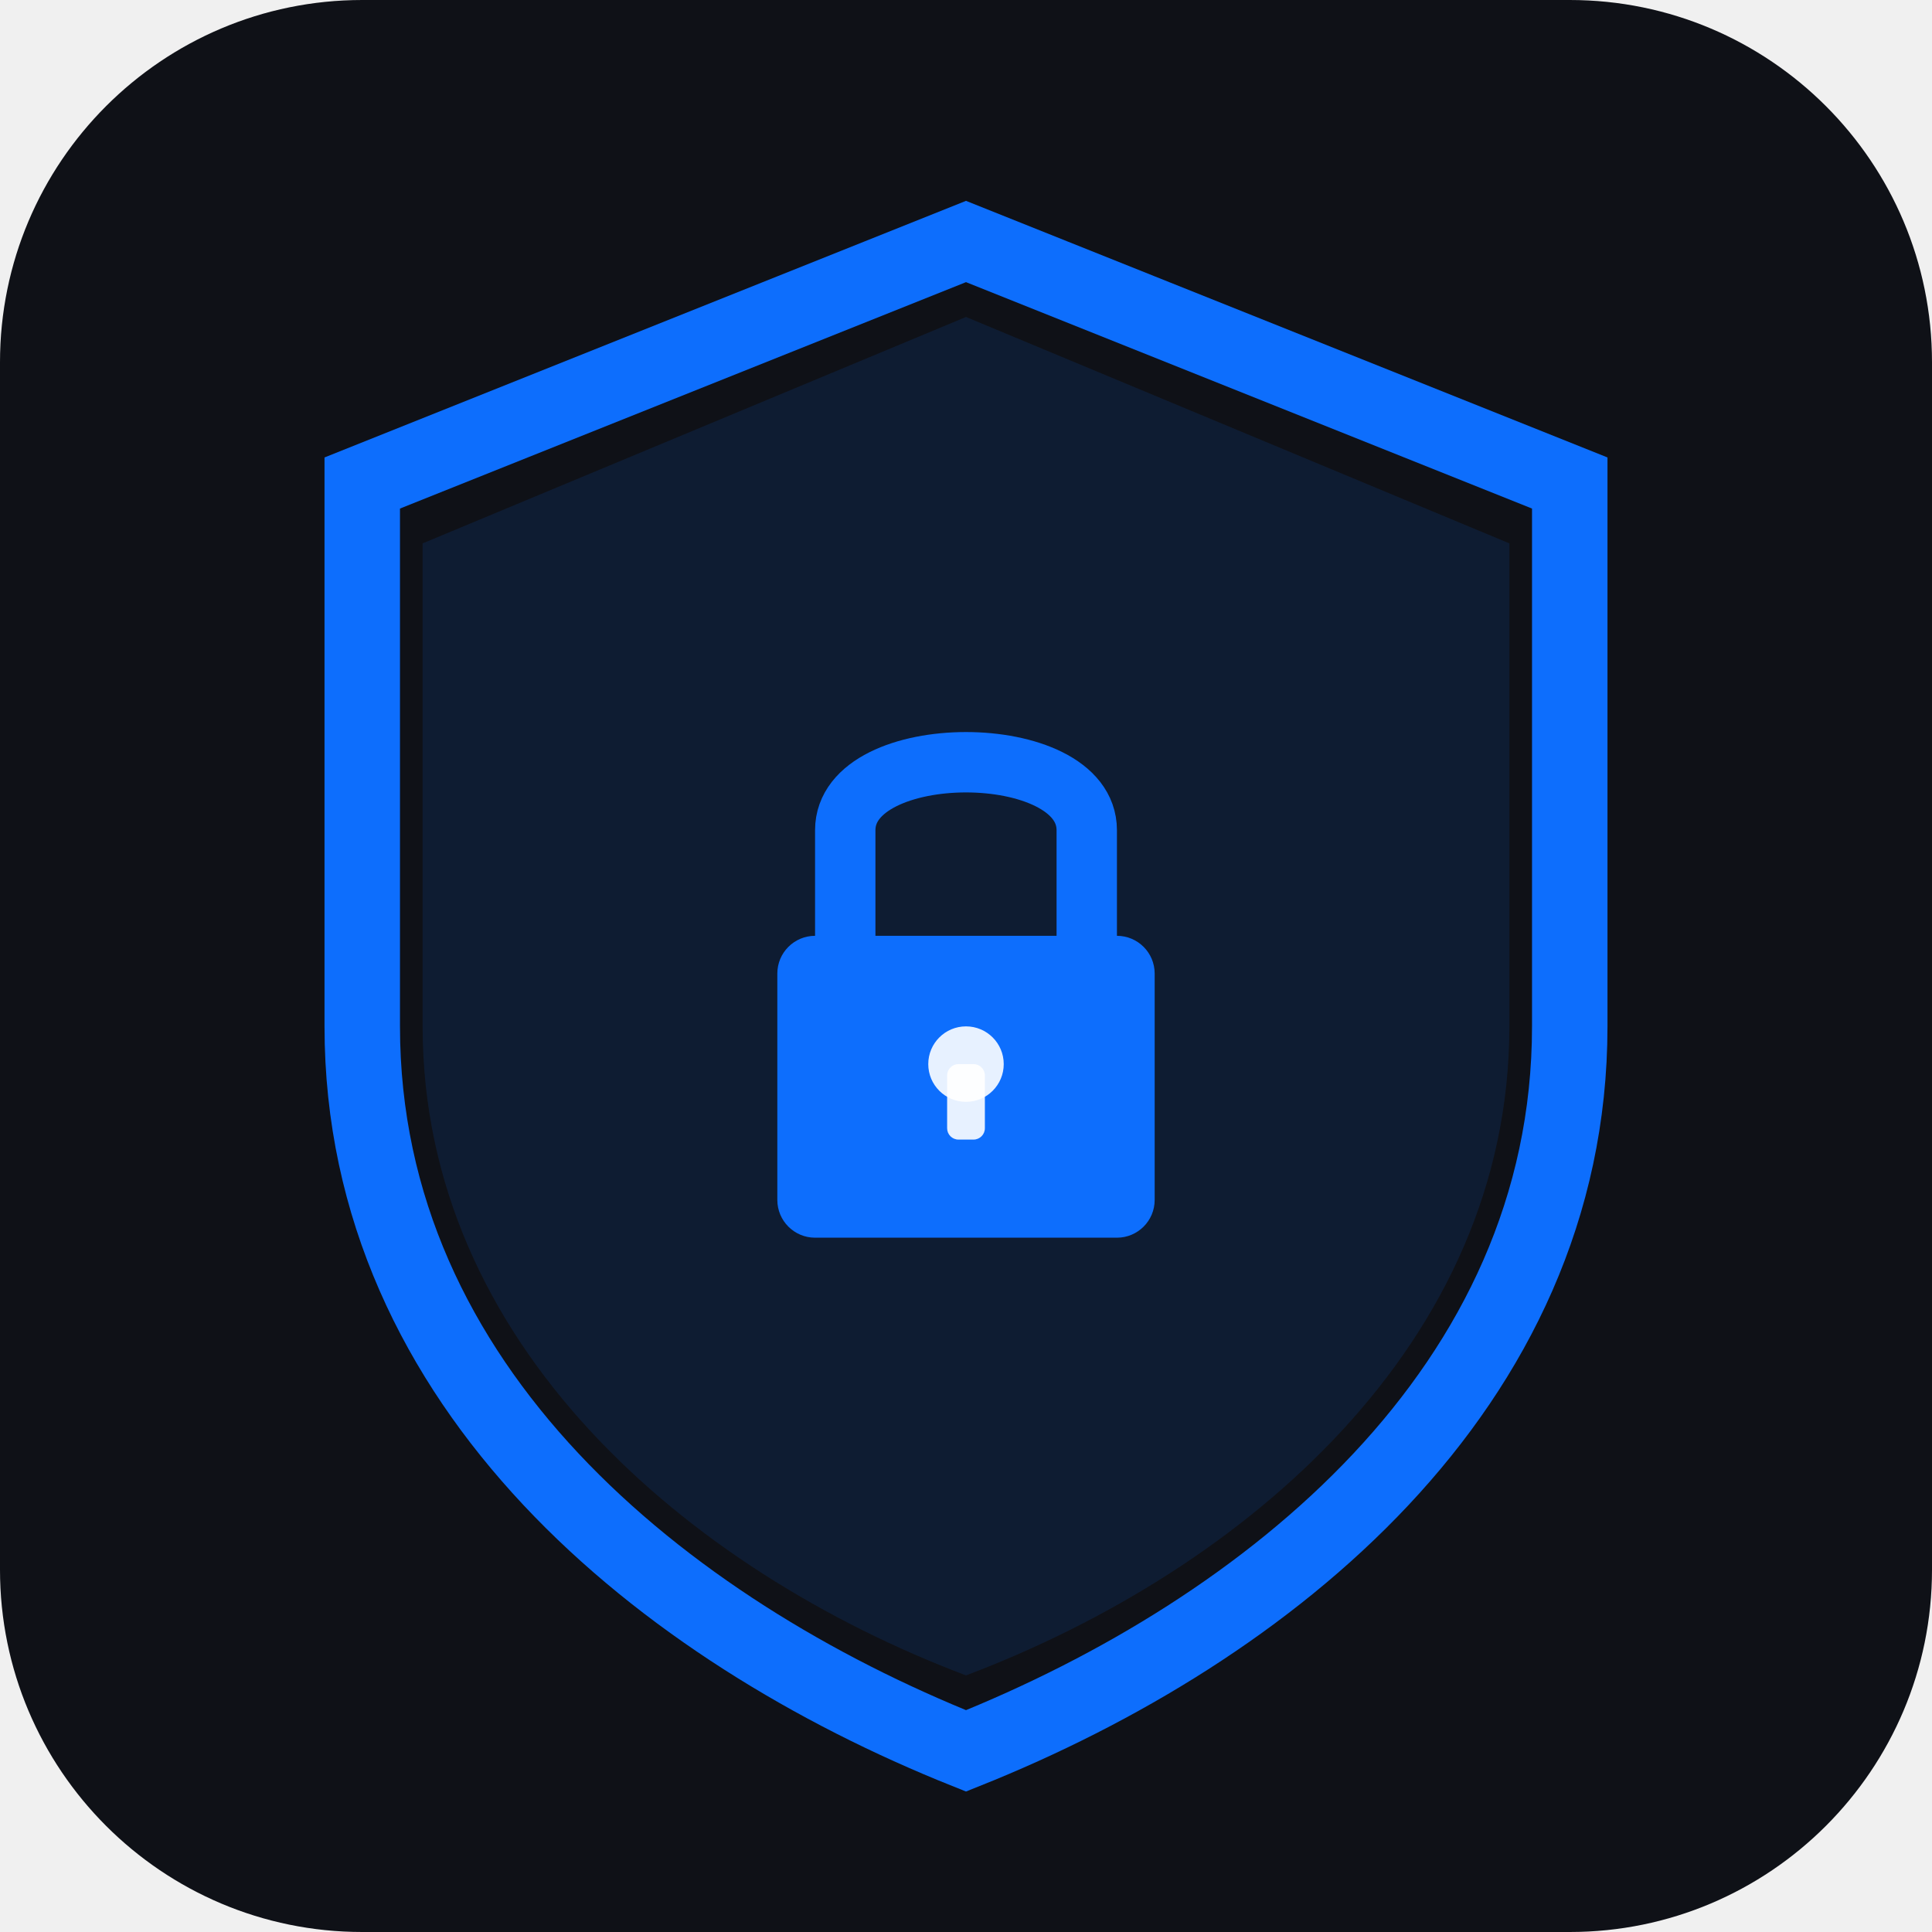
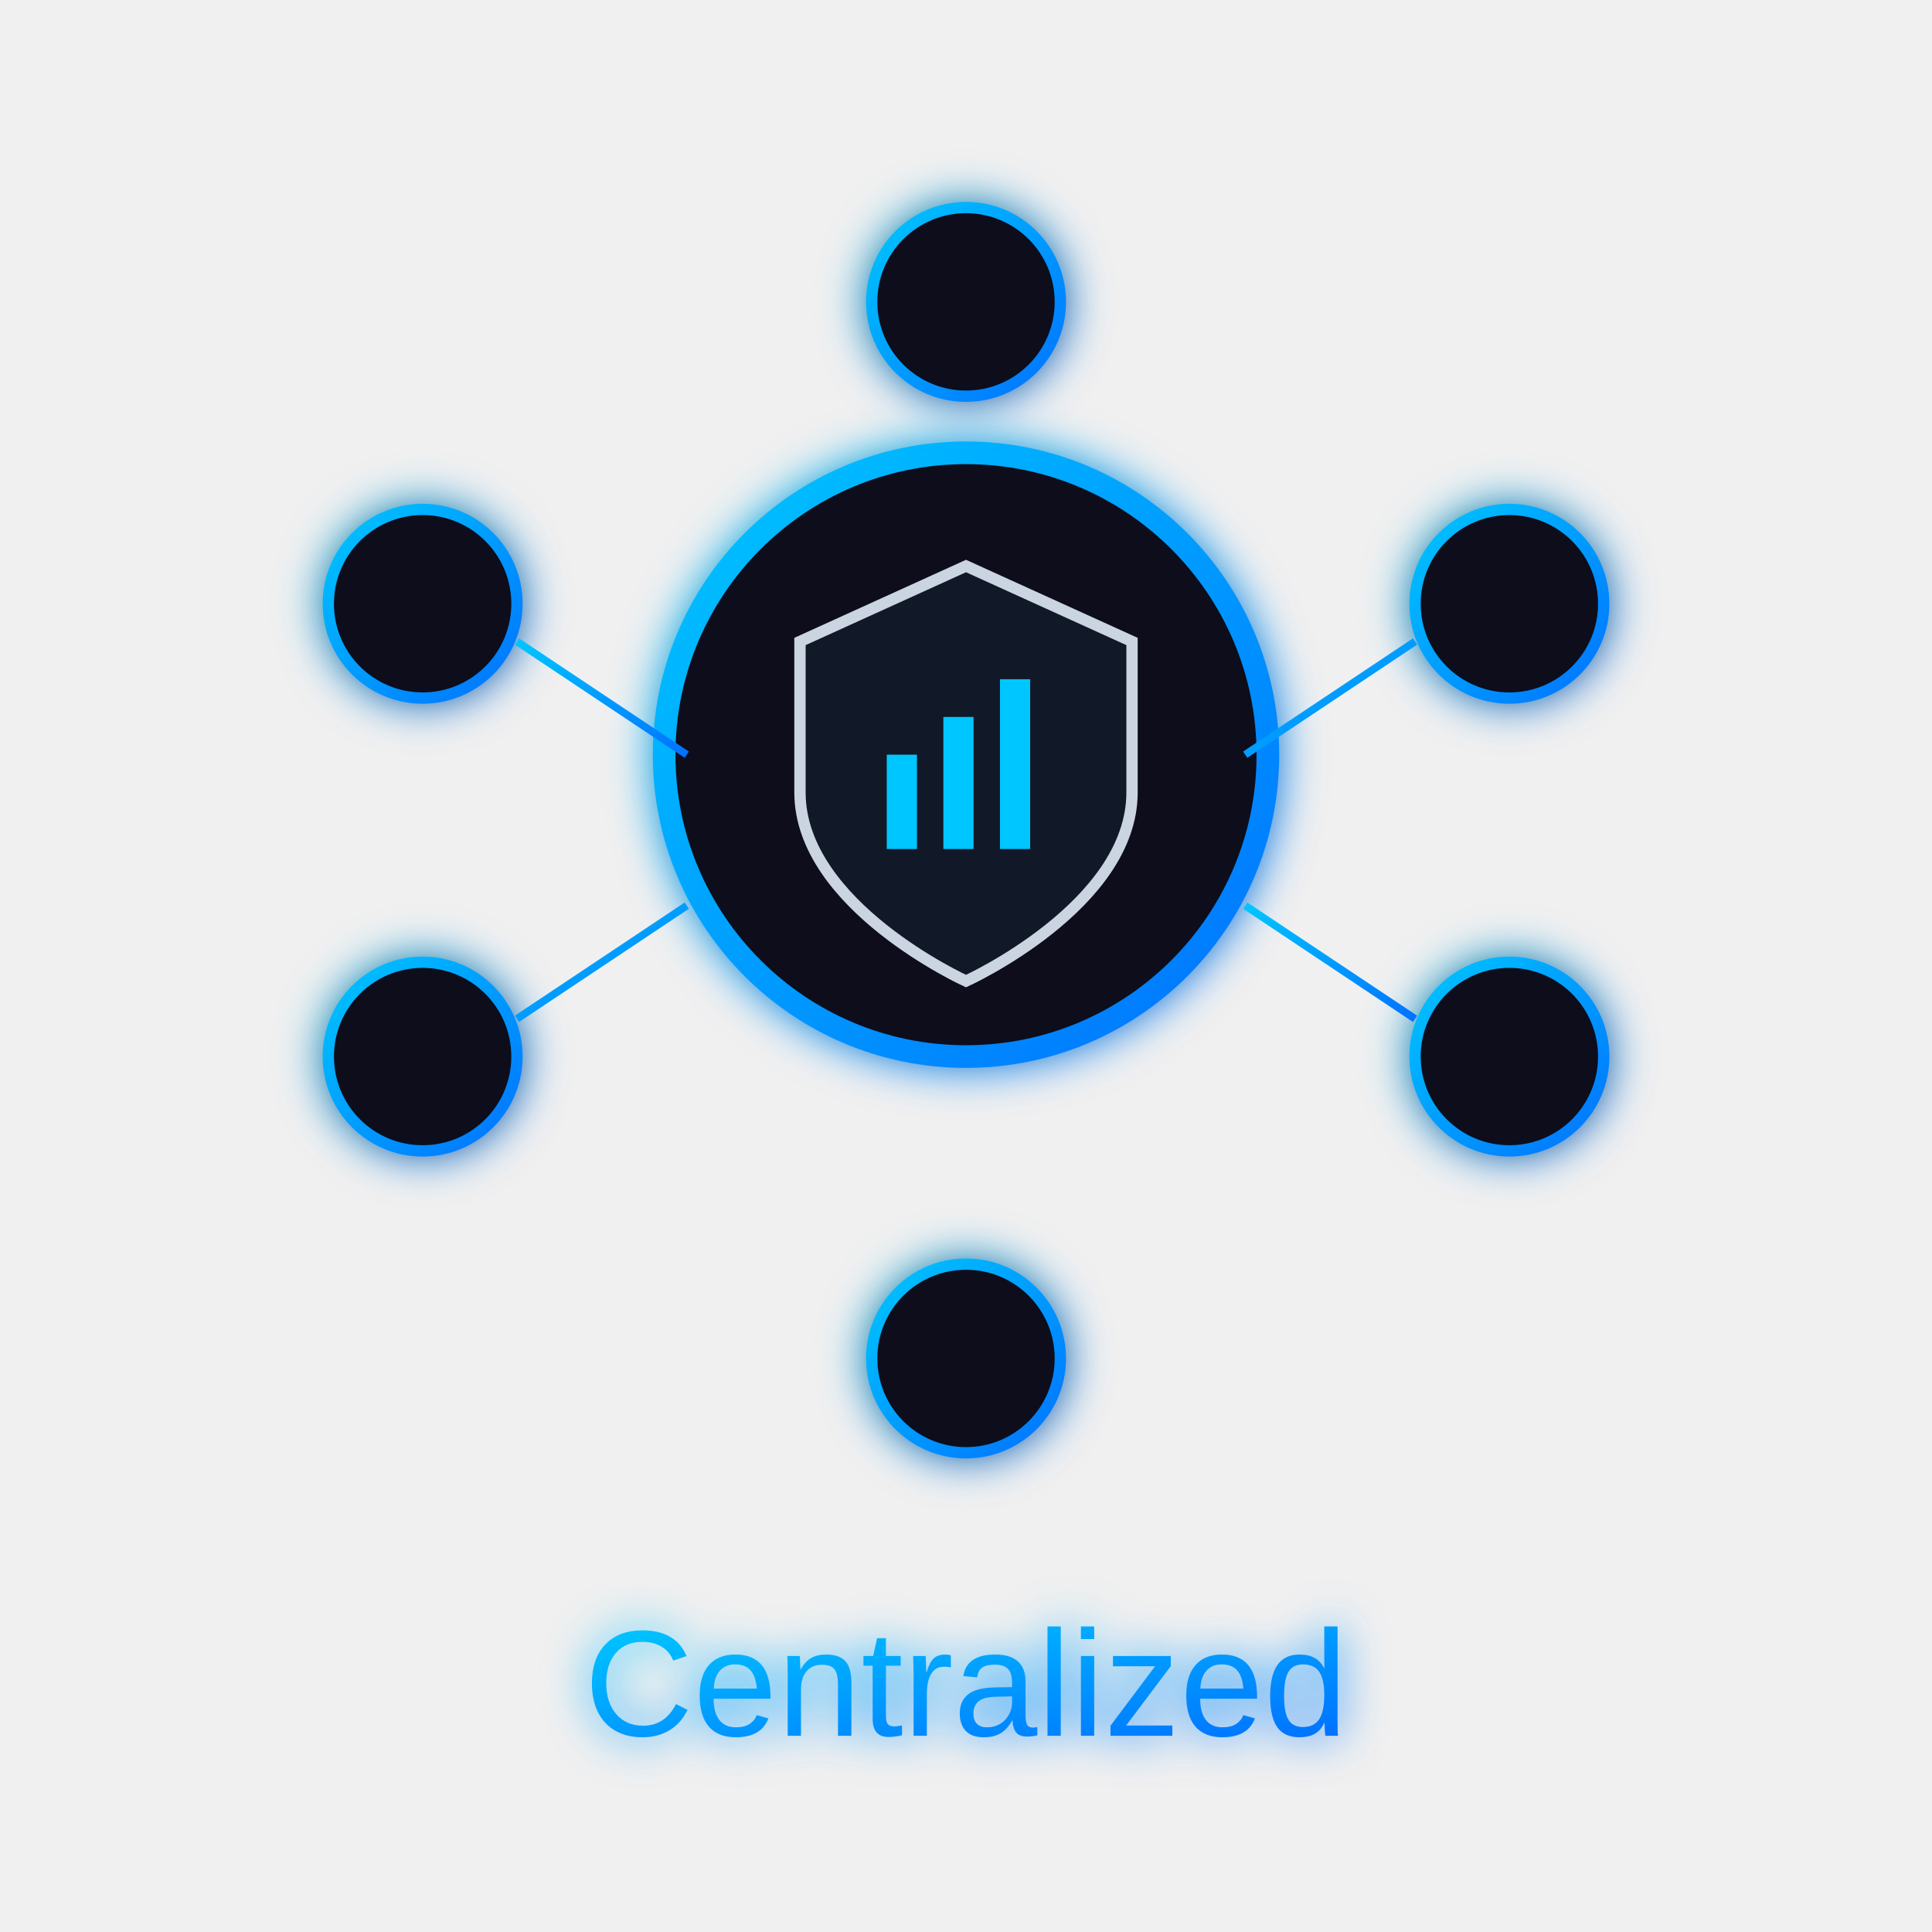
- <svg xmlns="http://www.w3.org/2000/svg" viewBox="0 0 512 512" width="512" height="512">
-   <rect width="512" height="512" rx="96" fill="#0f1117" />
-   <path d="M256 64 L416 128 L416 272 C416 368 336 432 256 464 C176 432 96 368 96 272 L96 128 Z" fill="none" stroke="#0d6efd" stroke-width="20" />
-   <path d="M256 84 L400 144 L400 272 C400 356 330 416 256 444 C182 416 112 356 112 272 L112 144 Z" fill="rgba(13,110,253,0.12)" />
-   <rect x="206" y="248" width="100" height="80" rx="10" fill="#0d6efd" />
-   <path d="M224 248 L224 220 C224 196 288 196 288 220 L288 248" fill="none" stroke="#0d6efd" stroke-width="16" stroke-linecap="round" />
-   <circle cx="256" cy="282" r="10" fill="#fff" opacity="0.9" />
-   <rect x="251" y="282" width="10" height="20" rx="3" fill="#fff" opacity="0.9" />
+ <svg xmlns="http://www.w3.org/2000/svg" width="512" height="512" viewBox="0 0 512 512">
+   <defs>
+     <filter id="glow" x="-50%" y="-50%" width="200%" height="200%">
+       <feGaussianBlur stdDeviation="6" result="coloredBlur" />
+       <feMerge>
+         <feMergeNode in="coloredBlur" />
+         <feMergeNode in="SourceGraphic" />
+       </feMerge>
+     </filter>
+     <linearGradient id="blueGrad" x1="0%" y1="0%" x2="100%" y2="100%">
+       <stop offset="0%" stop-color="#00c6ff" />
+       <stop offset="100%" stop-color="#0072ff" />
+     </linearGradient>
+   </defs>
+   <circle cx="256" cy="200" r="80" fill="#0a0f1c" stroke="url(#blueGrad)" stroke-width="6" filter="url(#glow)" />
+   <path d="M256 150 L300 170 L300 210 C300 240 256 260 256 260 C256 260 212 240 212 210 L212 170 Z" fill="#111827" stroke="#cbd5e1" stroke-width="3" />
+   <rect x="235" y="200" width="8" height="25" fill="#00c6ff" />
+   <rect x="250" y="190" width="8" height="35" fill="#00c6ff" />
+   <rect x="265" y="180" width="8" height="45" fill="#00c6ff" />
+   <g stroke="url(#blueGrad)" stroke-width="3" fill="#0a0f1c" filter="url(#glow)">
+     <circle cx="256" cy="80" r="25" />
+     <circle cx="400" cy="160" r="25" />
+     <circle cx="400" cy="280" r="25" />
+     <circle cx="256" cy="360" r="25" />
+     <circle cx="112" cy="280" r="25" />
+     <circle cx="112" cy="160" r="25" />
+   </g>
+   <g stroke="url(#blueGrad)" stroke-width="2">
+     <line x1="256" y1="120" x2="256" y2="160" />
+     <line x1="330" y1="200" x2="375" y2="170" />
+     <line x1="330" y1="240" x2="375" y2="270" />
+     <line x1="256" y1="280" x2="256" y2="335" />
+     <line x1="182" y1="240" x2="137" y2="270" />
+     <line x1="182" y1="200" x2="137" y2="170" />
+   </g>
+   <text x="256" y="460" text-anchor="middle" font-size="40" font-family="Segoe UI, Arial" fill="url(#blueGrad)" filter="url(#glow)">
+     Centralized
+   </text>
</svg>
